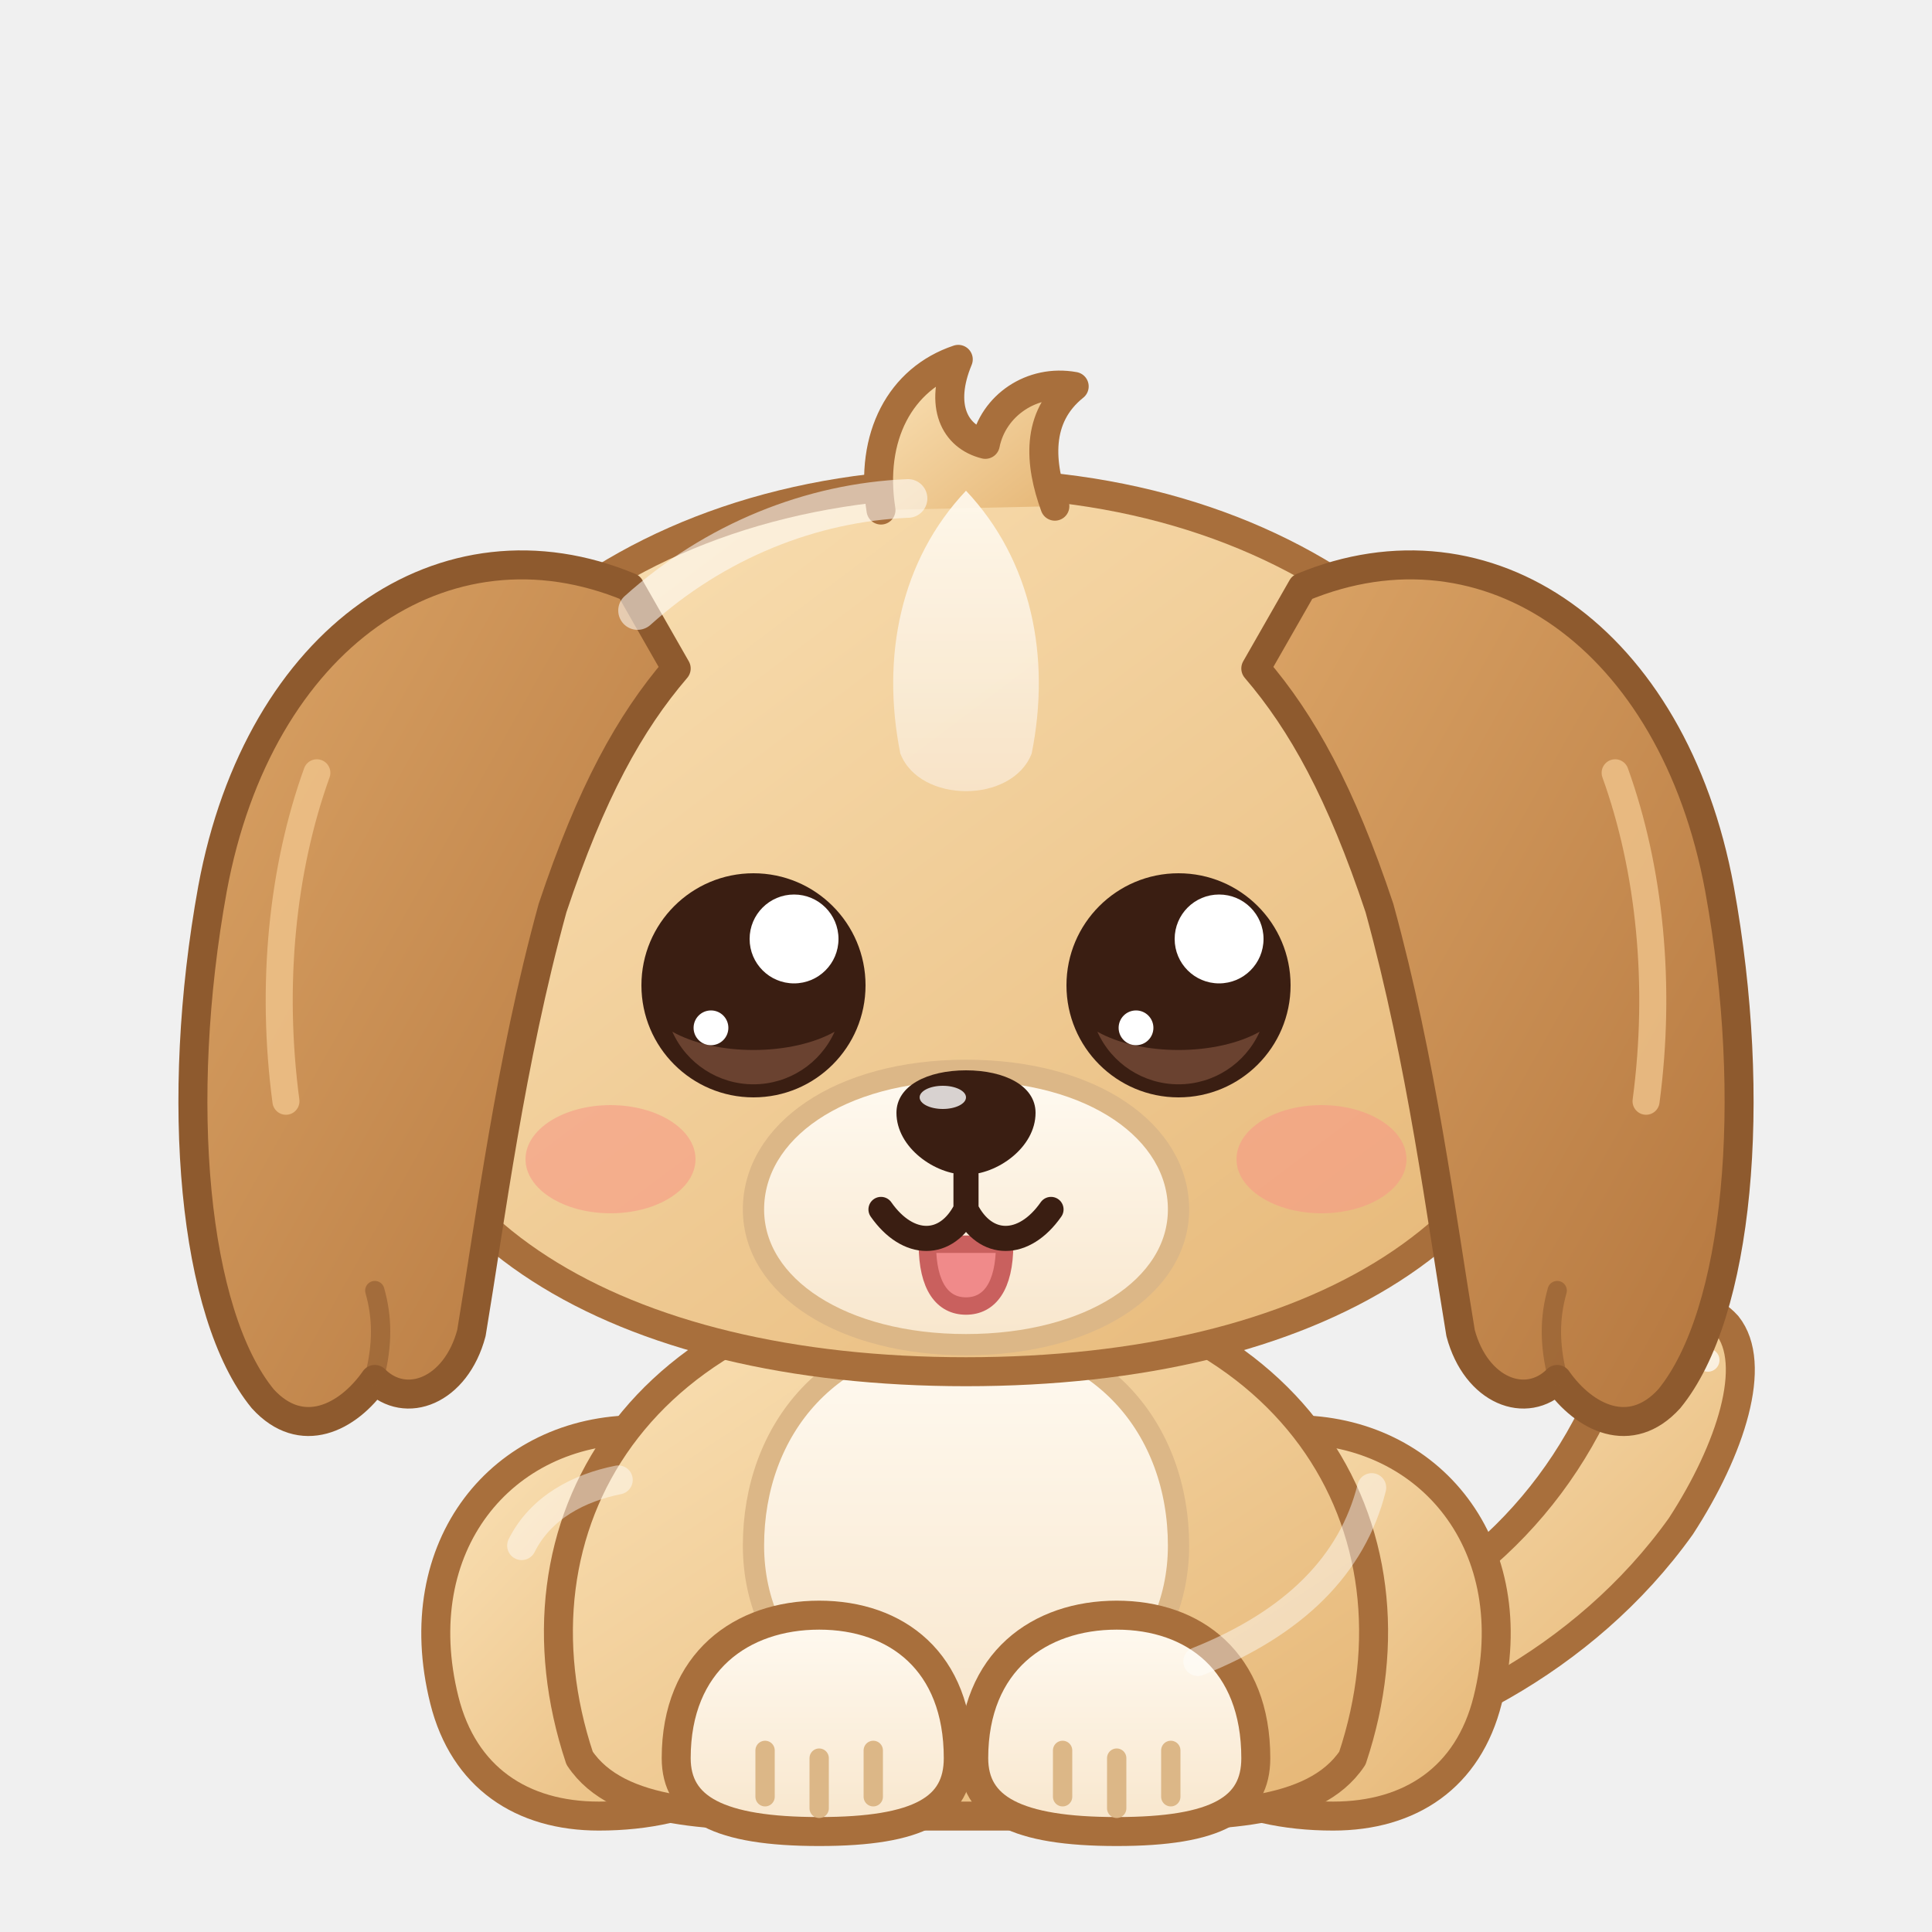
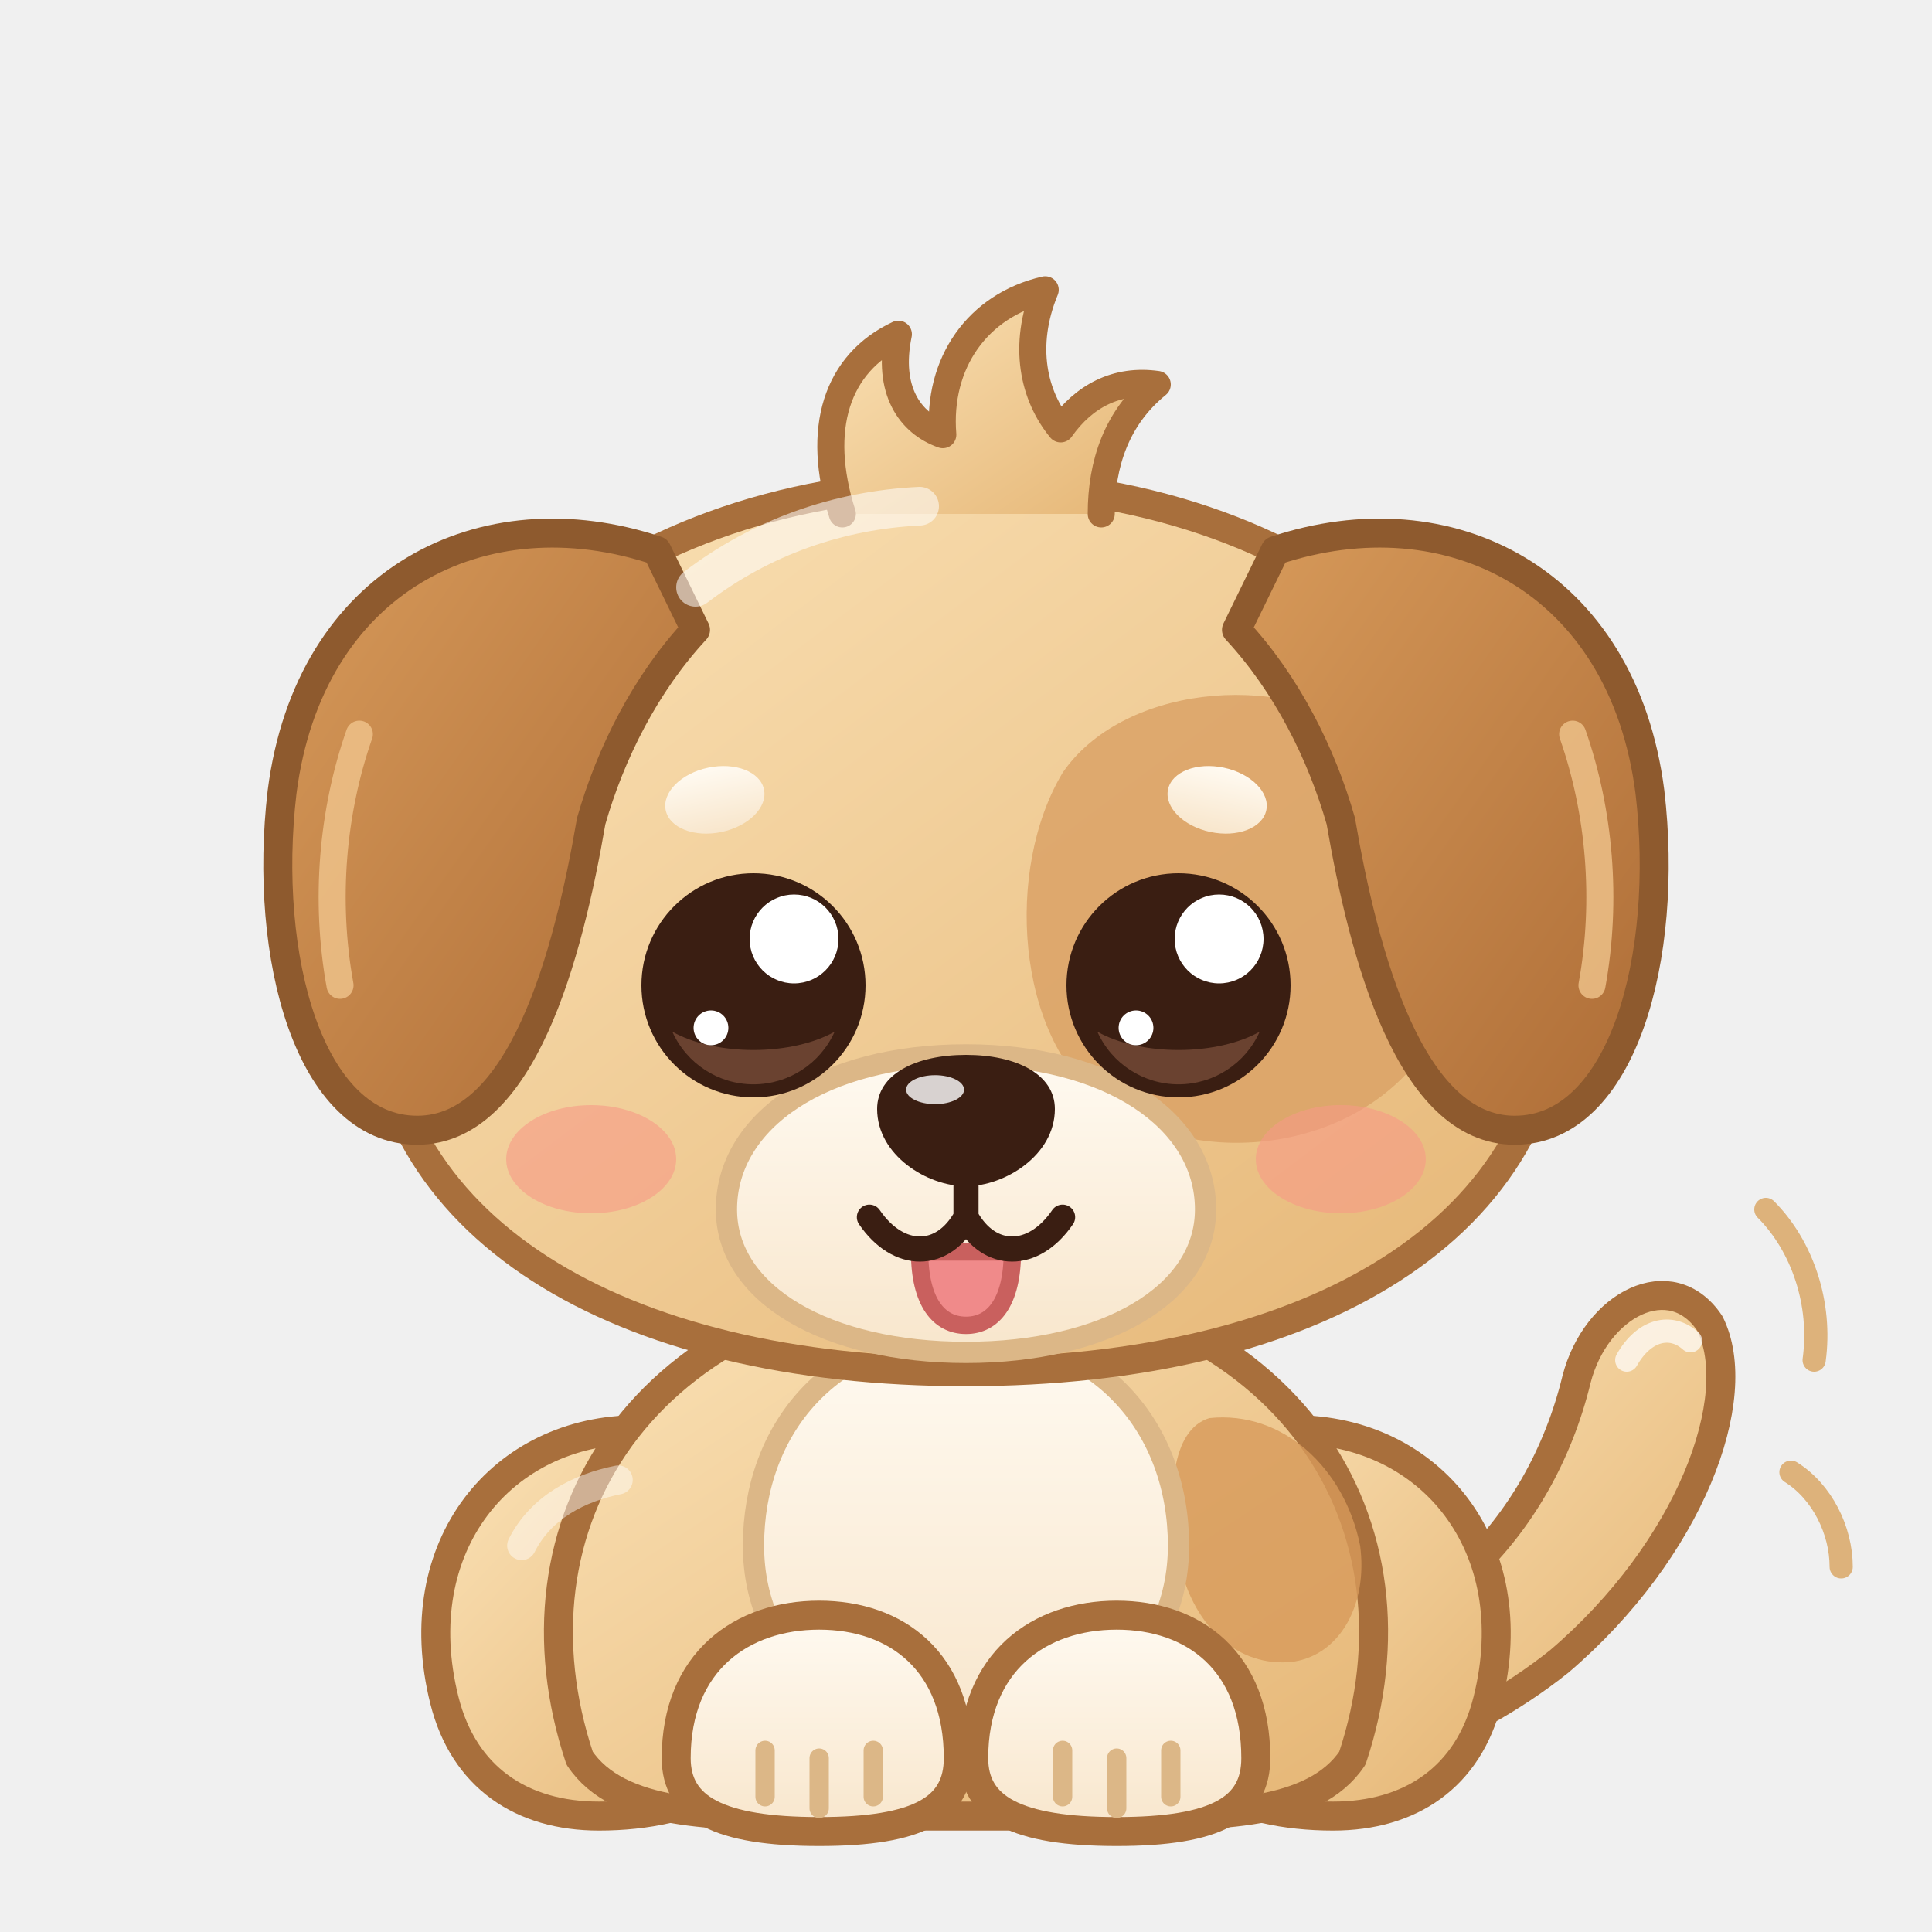
<svg xmlns="http://www.w3.org/2000/svg" viewBox="0 0 100 100" width="480" height="480">
  <defs>
-     <linearGradient id="waffles-fur" x1="0" y1="0" x2="1" y2="1">
+     <linearGradient id="waffles-f3-fur" x1="0" y1="0" x2="1" y2="1">
      <stop offset="0" stop-color="#fbe3b8" />
      <stop offset="1" stop-color="#e5b574" />
    </linearGradient>
-     <linearGradient id="waffles-ear" x1="0" y1="0" x2="1" y2="1">
-       <stop offset="0" stop-color="#dba466" />
-       <stop offset="1" stop-color="#b4763e" />
+     <linearGradient id="waffles-f3-ear" x1="0" y1="0" x2="1" y2="1">
+       <stop offset="0" stop-color="#d79a5a" />
+       <stop offset="1" stop-color="#ad6c36" />
    </linearGradient>
-     <linearGradient id="waffles-cream" x1="0" y1="0" x2="0" y2="1">
+     <linearGradient id="waffles-f3-cream" x1="0" y1="0" x2="0" y2="1">
      <stop offset="0" stop-color="#fffaf1" />
      <stop offset="1" stop-color="#f8e6cc" />
    </linearGradient>
  </defs>
  <g>
-     <path d="M66 86C74 84 80 79 83 72 84.6 68 87.6 66.6 89.4 68.6 91 70.6 89.6 75 87 79 82 86 74 90 67 91Z" fill="url(#waffles-fur)" stroke="#a86f3c" stroke-width="1.5" stroke-linejoin="round" stroke-linecap="round" />
-     <path d="M85 71.4c1.4-1.4 2.6-1.6 3.4-1" stroke="#fff" stroke-width="1.2" fill="none" stroke-linecap="round" opacity=".7" />
-     <path d="M23 88C21 80 26 74 33 74 40 74 43 81 41 88 40 92 36 94 31 94 27 94 24 92 23 88Z" fill="url(#waffles-fur)" stroke="#a86f3c" stroke-width="1.5" stroke-linejoin="round" stroke-linecap="round" />
-     <path d="M77 88C79 80 74 74 67 74 60 74 57 81 59 88 60 92 64 94 69 94 73 94 76 92 77 88Z" fill="url(#waffles-fur)" stroke="#a86f3c" stroke-width="1.5" stroke-linejoin="round" stroke-linecap="round" />
-     <path d="M30 91C26 79 33 67 50 66 67 67 74 79 70 91 68 94 63 94 58 94H42C37 94 32 94 30 91Z" fill="url(#waffles-fur)" stroke="#a86f3c" stroke-width="1.5" stroke-linejoin="round" stroke-linecap="round" />
-     <path d="M50 69C57 69 61 74 61 80 61 86 56 90 50 90S39 86 39 80C39 74 43 69 50 69Z" fill="url(#waffles-cream)" stroke="#dcb787" stroke-width="1.1" stroke-linejoin="round" stroke-linecap="round" />
-     <path d="M35 91C35 86 38.4 83.6 42.4 83.6S49.6 86 49.6 91C49.6 93.6 47.6 94.8 42.4 94.8S35 93.6 35 91Z" fill="url(#waffles-cream)" stroke="#a86f3c" stroke-width="1.5" stroke-linejoin="round" stroke-linecap="round" />
-     <path d="M50.4 91C50.4 86 53.8 83.6 57.8 83.6S65 86 65 91C65 93.6 63 94.8 57.8 94.8S50.4 93.6 50.4 91Z" fill="url(#waffles-cream)" stroke="#a86f3c" stroke-width="1.5" stroke-linejoin="round" stroke-linecap="round" />
+     <path d="M66.0 86.0 C73.8 85.0 79.7 79.2 81.6 71.4 C82.6 67.5 86.5 65.5 88.5 68.5 C90.4 72.3 87.5 80.2 80.7 86.0 C75.8 89.9 69.9 91.8 66.0 91.8Z" fill="url(#waffles-f3-fur)" stroke="#a86f3c" stroke-width="1.5" stroke-linejoin="round" stroke-linecap="round" />
+     <path d="M84.2 70.4 C85.1 68.8 86.5 68.5 87.5 69.4" stroke="#fff" stroke-width="1.2" fill="none" stroke-linecap="round" opacity=".7" />
+     <path d="M91.4 62.6 C93.3 64.5 94.3 67.5 93.9 70.4M92.7 76.2 C94.3 77.2 95.3 79.2 95.3 81.1" stroke="#d9a766" stroke-width="1.2" fill="none" stroke-linecap="round" opacity=".85" />
+     <path d="M23 88C21 80 26 74 33 74 40 74 43 81 41 88 40 92 36 94 31 94 27 94 24 92 23 88Z" fill="url(#waffles-f3-fur)" stroke="#a86f3c" stroke-width="1.5" stroke-linejoin="round" stroke-linecap="round" />
+     <path d="M77 88C79 80 74 74 67 74 60 74 57 81 59 88 60 92 64 94 69 94 73 94 76 92 77 88Z" fill="url(#waffles-f3-fur)" stroke="#a86f3c" stroke-width="1.5" stroke-linejoin="round" stroke-linecap="round" />
+     <path d="M30 91C26 79 33 67 50 66 67 67 74 79 70 91 68 94 63 94 58 94H42C37 94 32 94 30 91Z" fill="url(#waffles-f3-fur)" stroke="#a86f3c" stroke-width="1.5" stroke-linejoin="round" stroke-linecap="round" />
+     <path d="M62.6 73.4C66.4 73 69.6 76 70.4 80 70.8 83 69.4 85.6 67 86 64 86.4 61.6 84 61 80.6 60.4 77.4 60.6 74 62.6 73.4Z" fill="#d79a5a" opacity=".8" />
+     <path d="M50 69C57 69 61 74 61 80 61 86 56 90 50 90S39 86 39 80C39 74 43 69 50 69Z" fill="url(#waffles-f3-cream)" stroke="#dcb787" stroke-width="1.1" stroke-linejoin="round" stroke-linecap="round" />
+     <path d="M35 91C35 86 38.4 83.6 42.4 83.6S49.6 86 49.6 91C49.6 93.6 47.6 94.8 42.4 94.8S35 93.6 35 91Z" fill="url(#waffles-f3-cream)" stroke="#a86f3c" stroke-width="1.5" stroke-linejoin="round" stroke-linecap="round" />
+     <path d="M50.4 91C50.4 86 53.8 83.6 57.8 83.6S65 86 65 91C65 93.6 63 94.8 57.8 94.8S50.4 93.6 50.4 91Z" fill="url(#waffles-f3-cream)" stroke="#a86f3c" stroke-width="1.5" stroke-linejoin="round" stroke-linecap="round" />
    <path d="M39.6 93v-2.4M42.4 93.6v-2.6M45.2 93v-2.4M55 93v-2.4M57.8 93.6v-2.6M60.6 93v-2.4" stroke="#dcb787" stroke-width="1" stroke-linecap="round" />
-     <path d="M50 25C68 25 80.6 36 80.6 50.6 80.6 63.6 68 71 50 71S19.4 63.6 19.4 50.6C19.4 36 32 25 50 25Z" fill="url(#waffles-fur)" stroke="#a86f3c" stroke-width="1.5" stroke-linejoin="round" stroke-linecap="round" />
-     <path d="M45.6 26.4C45 22.6 46.6 19.6 49.6 18.6 48.6 21 49.4 22.6 51 23 51.4 21 53.4 19.6 55.6 20 53.6 21.6 53.8 24 54.6 26.2" fill="url(#waffles-fur)" stroke="#a86f3c" stroke-width="1.5" stroke-linejoin="round" stroke-linecap="round" />
-     <path d="M50 25.4C46.6 29 45.6 34 46.6 39 47.6 41.6 52.4 41.6 53.4 39 54.4 34 53.4 29 50 25.4Z" fill="url(#waffles-cream)" opacity=".9" />
-     <path d="M32.6 30.4C23 26.4 13.4 33 11 46 9 57 10 68 13.6 72.4 15.6 74.6 18 73.4 19.4 71.4 21 73 23.6 72 24.4 69 25.4 63 26.4 55 28.6 47 30.6 41 32.6 37.4 35 34.6Z" fill="url(#waffles-ear)" stroke="#8e5a2e" stroke-width="1.5" stroke-linejoin="round" stroke-linecap="round" />
-     <path d="M67.4 30.4C77 26.4 86.6 33 89 46 91 57 90 68 86.4 72.4 84.4 74.6 82 73.4 80.6 71.4 79 73 76.4 72 75.6 69 74.6 63 73.6 55 71.4 47 69.4 41 67.4 37.4 65 34.6Z" fill="url(#waffles-ear)" stroke="#8e5a2e" stroke-width="1.5" stroke-linejoin="round" stroke-linecap="round" />
-     <path d="M16.4 40c-1.8 5-2.4 11-1.6 17M83.6 40c1.8 5 2.4 11 1.6 17" stroke="#f0c48c" stroke-width="1.4" fill="none" stroke-linecap="round" opacity=".8" />
-     <path d="M19.4 71.2c.4-1.6.4-3 0-4.4M80.6 71.2c-.4-1.6-.4-3 0-4.4" stroke="#8e5a2e" stroke-width="1" fill="none" stroke-linecap="round" opacity=".6" />
-     <path d="M50 55.4C56.6 55.4 61 58.6 61 62.6 61 66.6 56.4 69.6 50 69.6S39 66.6 39 62.6C39 58.6 43.4 55.4 50 55.4Z" fill="url(#waffles-cream)" stroke="#dcb787" stroke-width="1.1" stroke-linejoin="round" stroke-linecap="round" />
+     <path d="M50 25C68 25 80.6 36 80.6 50.6 80.6 63.6 68 71 50 71S19.4 63.6 19.4 50.6C19.4 36 32 25 50 25Z" fill="url(#waffles-f3-fur)" stroke="#a86f3c" stroke-width="1.5" stroke-linejoin="round" stroke-linecap="round" />
+     <clipPath id="waffles-f3-head">
+       <path d="M50 25C68 25 80.6 36 80.6 50.6 80.6 63.6 68 71 50 71S19.4 63.6 19.4 50.6C19.4 36 32 25 50 25Z" />
+     </clipPath>
+     <path clip-path="url(#waffles-f3-head)" d="M55 40C58 35.6 66 34.6 71 38 76 41.6 77 49 73.6 54.6 70 59.6 62 60.6 57 57 52.6 53.6 52 45 55 40Z" fill="#dba266" opacity=".85" />
+     <path d="M43.6 26.6 C42.2 22.2 43.3 18.8 46.5 17.3 C45.9 20.2 47.1 21.9 48.8 22.5 C48.5 18.8 50.6 15.8 54.1 15.0 C52.9 17.9 53.5 20.5 54.9 22.2 C56.1 20.5 57.8 19.6 59.9 19.9 C57.8 21.6 57.0 24.0 57.0 26.6" fill="url(#waffles-f3-fur)" stroke="#a86f3c" stroke-width="1.4" stroke-linejoin="round" stroke-linecap="round" />
+     <path d="M34 28.5 C25 25.5 16 30 14.6 41 C13.6 49.5 16 58.5 21.6 58.5 C27 58.5 29.4 49.5 30.6 42.5 C31.6 39 33.4 35.4 36 32.6Z" fill="url(#waffles-f3-ear)" stroke="#8e5a2e" stroke-width="1.5" stroke-linejoin="round" stroke-linecap="round" />
+     <path d="M66 28.5 C75 25.5 84 30 85.4 41 C86.4 49.5 84 58.5 78.4 58.5 C73 58.5 70.6 49.5 69.4 42.5 C68.4 39 66.6 35.4 64 32.6Z" fill="url(#waffles-f3-ear)" stroke="#8e5a2e" stroke-width="1.5" stroke-linejoin="round" stroke-linecap="round" />
+     <path d="M18.6 38 C17.2 42 16.8 46.6 17.6 51M81.4 38 C82.8 42 83.2 46.6 82.4 51" stroke="#f0c48c" stroke-width="1.4" fill="none" stroke-linecap="round" opacity=".8" />
+     <ellipse cx="37" cy="41.4" rx="2.6" ry="1.7" fill="url(#waffles-f3-cream)" transform="rotate(-12 37 41.4)" />
+     <ellipse cx="63" cy="41.4" rx="2.6" ry="1.7" fill="url(#waffles-f3-cream)" transform="rotate(12 63 41.4)" />
+     <path d="M50 54.6C57.4 54.6 62.4 58 62.4 62.6 62.4 67 57.2 70 50 70S37.6 67 37.6 62.6C37.6 58 42.6 54.6 50 54.6Z" fill="url(#waffles-f3-cream)" stroke="#dcb787" stroke-width="1.1" stroke-linejoin="round" stroke-linecap="round" />
    <circle cx="39" cy="51" r="5.8" fill="#3a1e12" />
    <path d="M34.8 53.4A4.6 4.6 0 0 0 43.2 53.4 5.6 2.8 0 0 1 34.8 53.4Z" fill="#8a5a44" opacity=".6" />
    <circle cx="41.1" cy="48.6" r="2.3" fill="#fff" />
    <circle cx="36.8" cy="53.2" r=".9" fill="#fff" />
    <circle cx="61" cy="51" r="5.8" fill="#3a1e12" />
    <path d="M56.8 53.4A4.6 4.6 0 0 0 65.2 53.4 5.6 2.8 0 0 1 56.8 53.4Z" fill="#8a5a44" opacity=".6" />
    <circle cx="63.1" cy="48.6" r="2.3" fill="#fff" />
    <circle cx="58.8" cy="53.2" r=".9" fill="#fff" />
-     <ellipse cx="31.6" cy="60" rx="4.4" ry="2.8" fill="#f79a86" opacity=".6" />
-     <ellipse cx="68.4" cy="60" rx="4.4" ry="2.8" fill="#f79a86" opacity=".6" />
-     <path d="M46.4 57.6C46.4 56.2 48 55.4 50 55.4S53.6 56.2 53.6 57.6C53.6 59.4 51.6 60.8 50 60.8S46.4 59.4 46.4 57.6Z" fill="#3a1e12" />
-     <ellipse cx="48.8" cy="56.8" rx="1.2" ry=".6" fill="#fff" opacity=".8" />
-     <path d="M48 64.4C48 66.6 48.8 67.6 50 67.6S52 66.6 52 64.4Z" fill="#f08a8a" stroke="#c9605e" stroke-width="0.9" stroke-linejoin="round" stroke-linecap="round" />
-     <path d="M50 60.8v1.8M45.6 62.6c1.4 2 3.4 2 4.4 0 1 2 3 2 4.4 0" fill="none" stroke="#3a1e12" stroke-width="1.3" stroke-linecap="round" />
-     <path d="M33 31.6c4-3.6 9-5.6 14-5.8" stroke="#fff" stroke-width="2" fill="none" stroke-linecap="round" opacity=".55" />
-     <path d="M62 86c5-2 8-5 9-9M27 80c1-2 3-3 5-3.4" stroke="#fff" stroke-width="1.5" fill="none" stroke-linecap="round" opacity=".45" />
+     <ellipse cx="30.6" cy="60" rx="4.4" ry="2.8" fill="#f79a86" opacity=".6" />
+     <ellipse cx="69.4" cy="60" rx="4.4" ry="2.8" fill="#f79a86" opacity=".6" />
+     <path d="M45.4 57.4C45.4 55.6 47.4 54.6 50 54.6S54.6 55.6 54.6 57.4C54.6 59.8 52 61.4 50 61.4S45.4 59.8 45.4 57.4Z" fill="#3a1e12" />
+     <ellipse cx="48.4" cy="56.4" rx="1.5" ry=".75" fill="#fff" opacity=".8" />
+     <path d="M47.6 64.8C47.6 67.4 48.6 68.6 50 68.6S52.4 67.4 52.4 64.8Z" fill="#f08a8a" stroke="#c9605e" stroke-width="0.9" stroke-linejoin="round" stroke-linecap="round" />
+     <path d="M50 61.4v1.8M45 63c1.5 2.2 3.8 2.2 5 0 1.2 2.2 3.5 2.2 5 0" fill="none" stroke="#3a1e12" stroke-width="1.3" stroke-linecap="round" />
+     <path d="M36 30.4c3.4-2.6 7.4-4 11.6-4.2" stroke="#fff" stroke-width="2" fill="none" stroke-linecap="round" opacity=".55" />
+     <path d="M27 80c1-2 3-3 5-3.4" stroke="#fff" stroke-width="1.5" fill="none" stroke-linecap="round" opacity=".45" />
  </g>
</svg>
